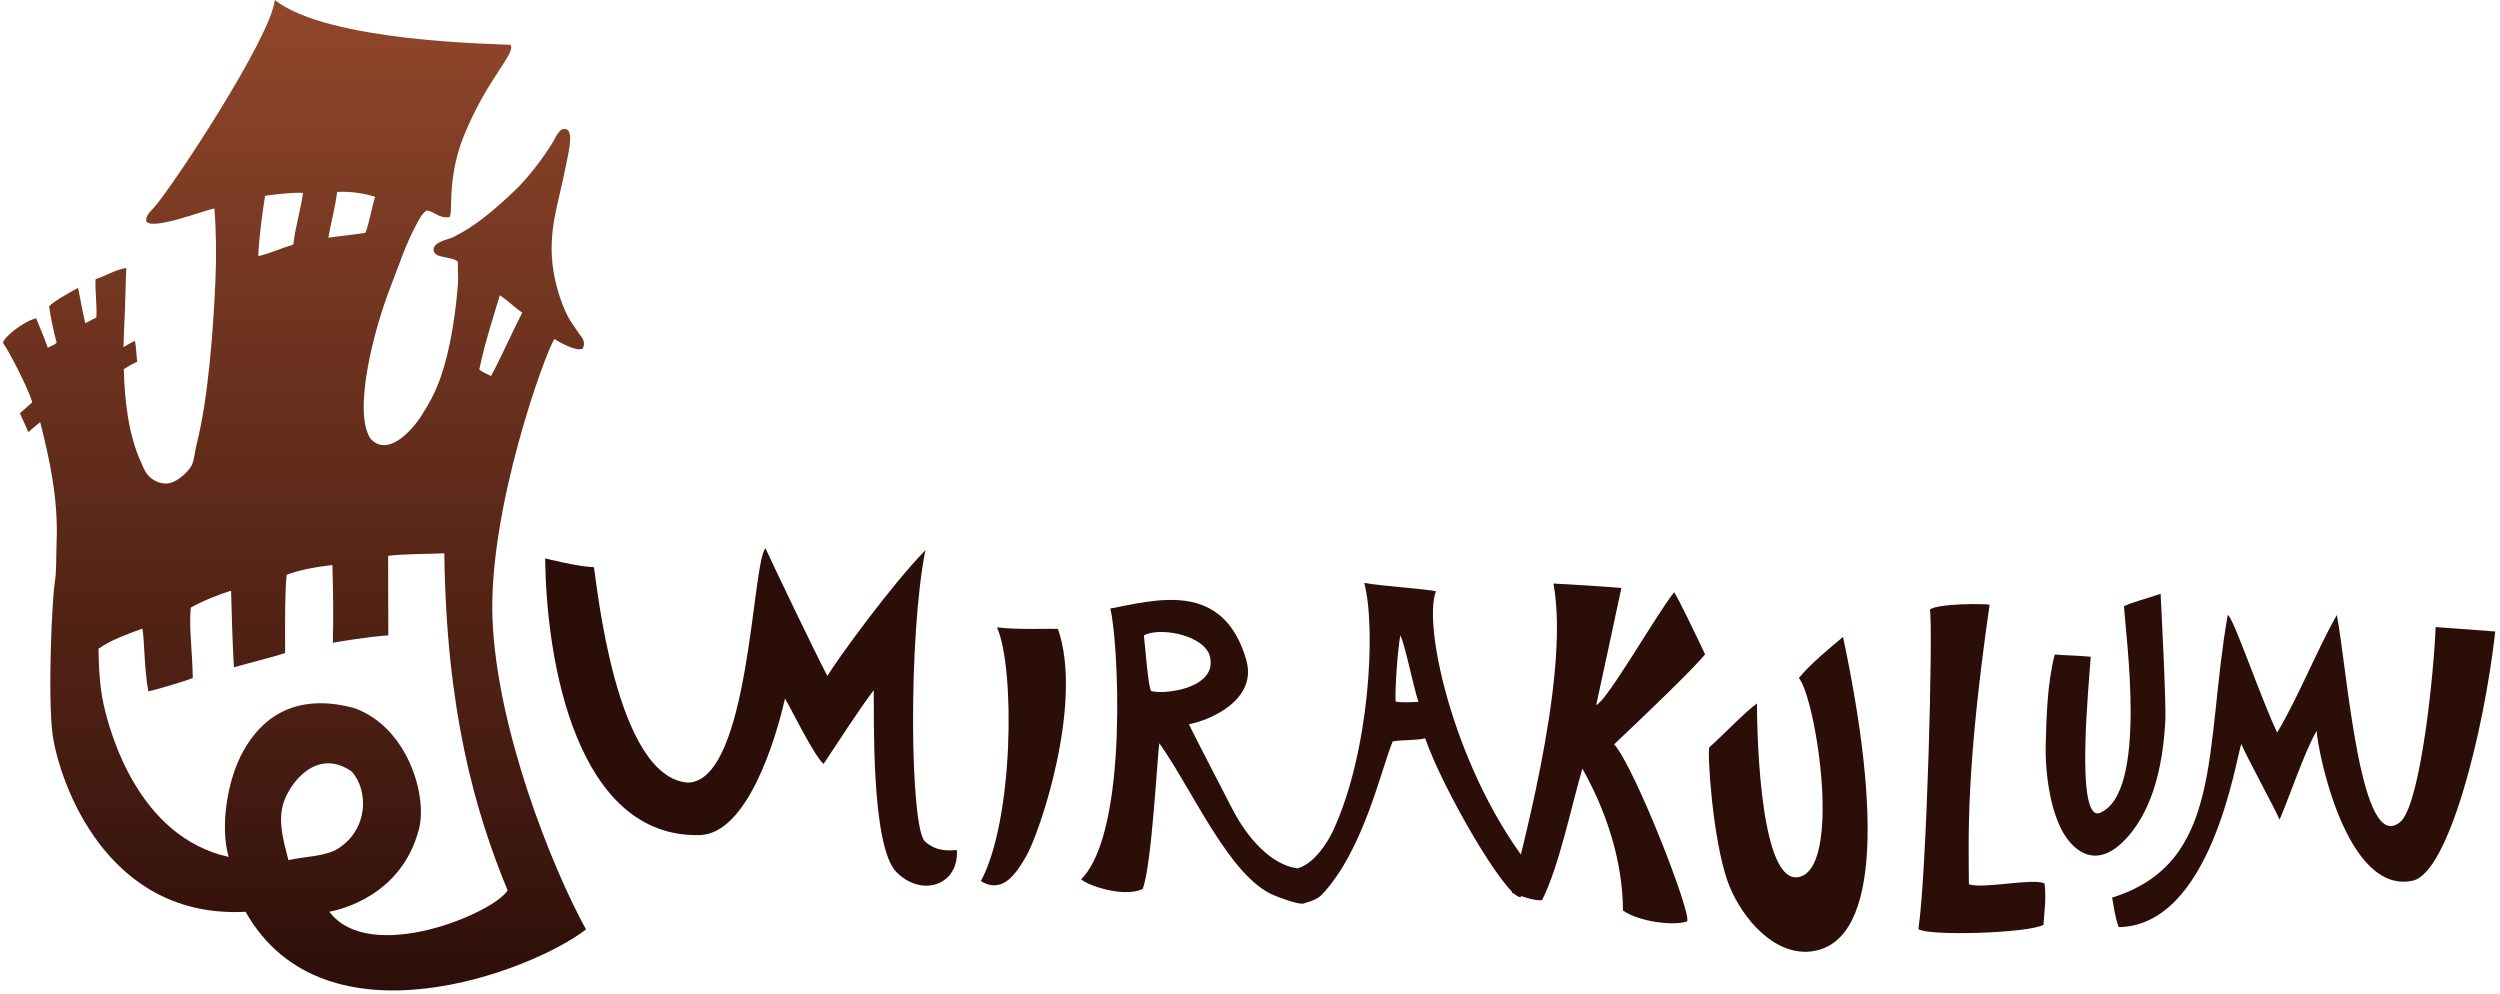
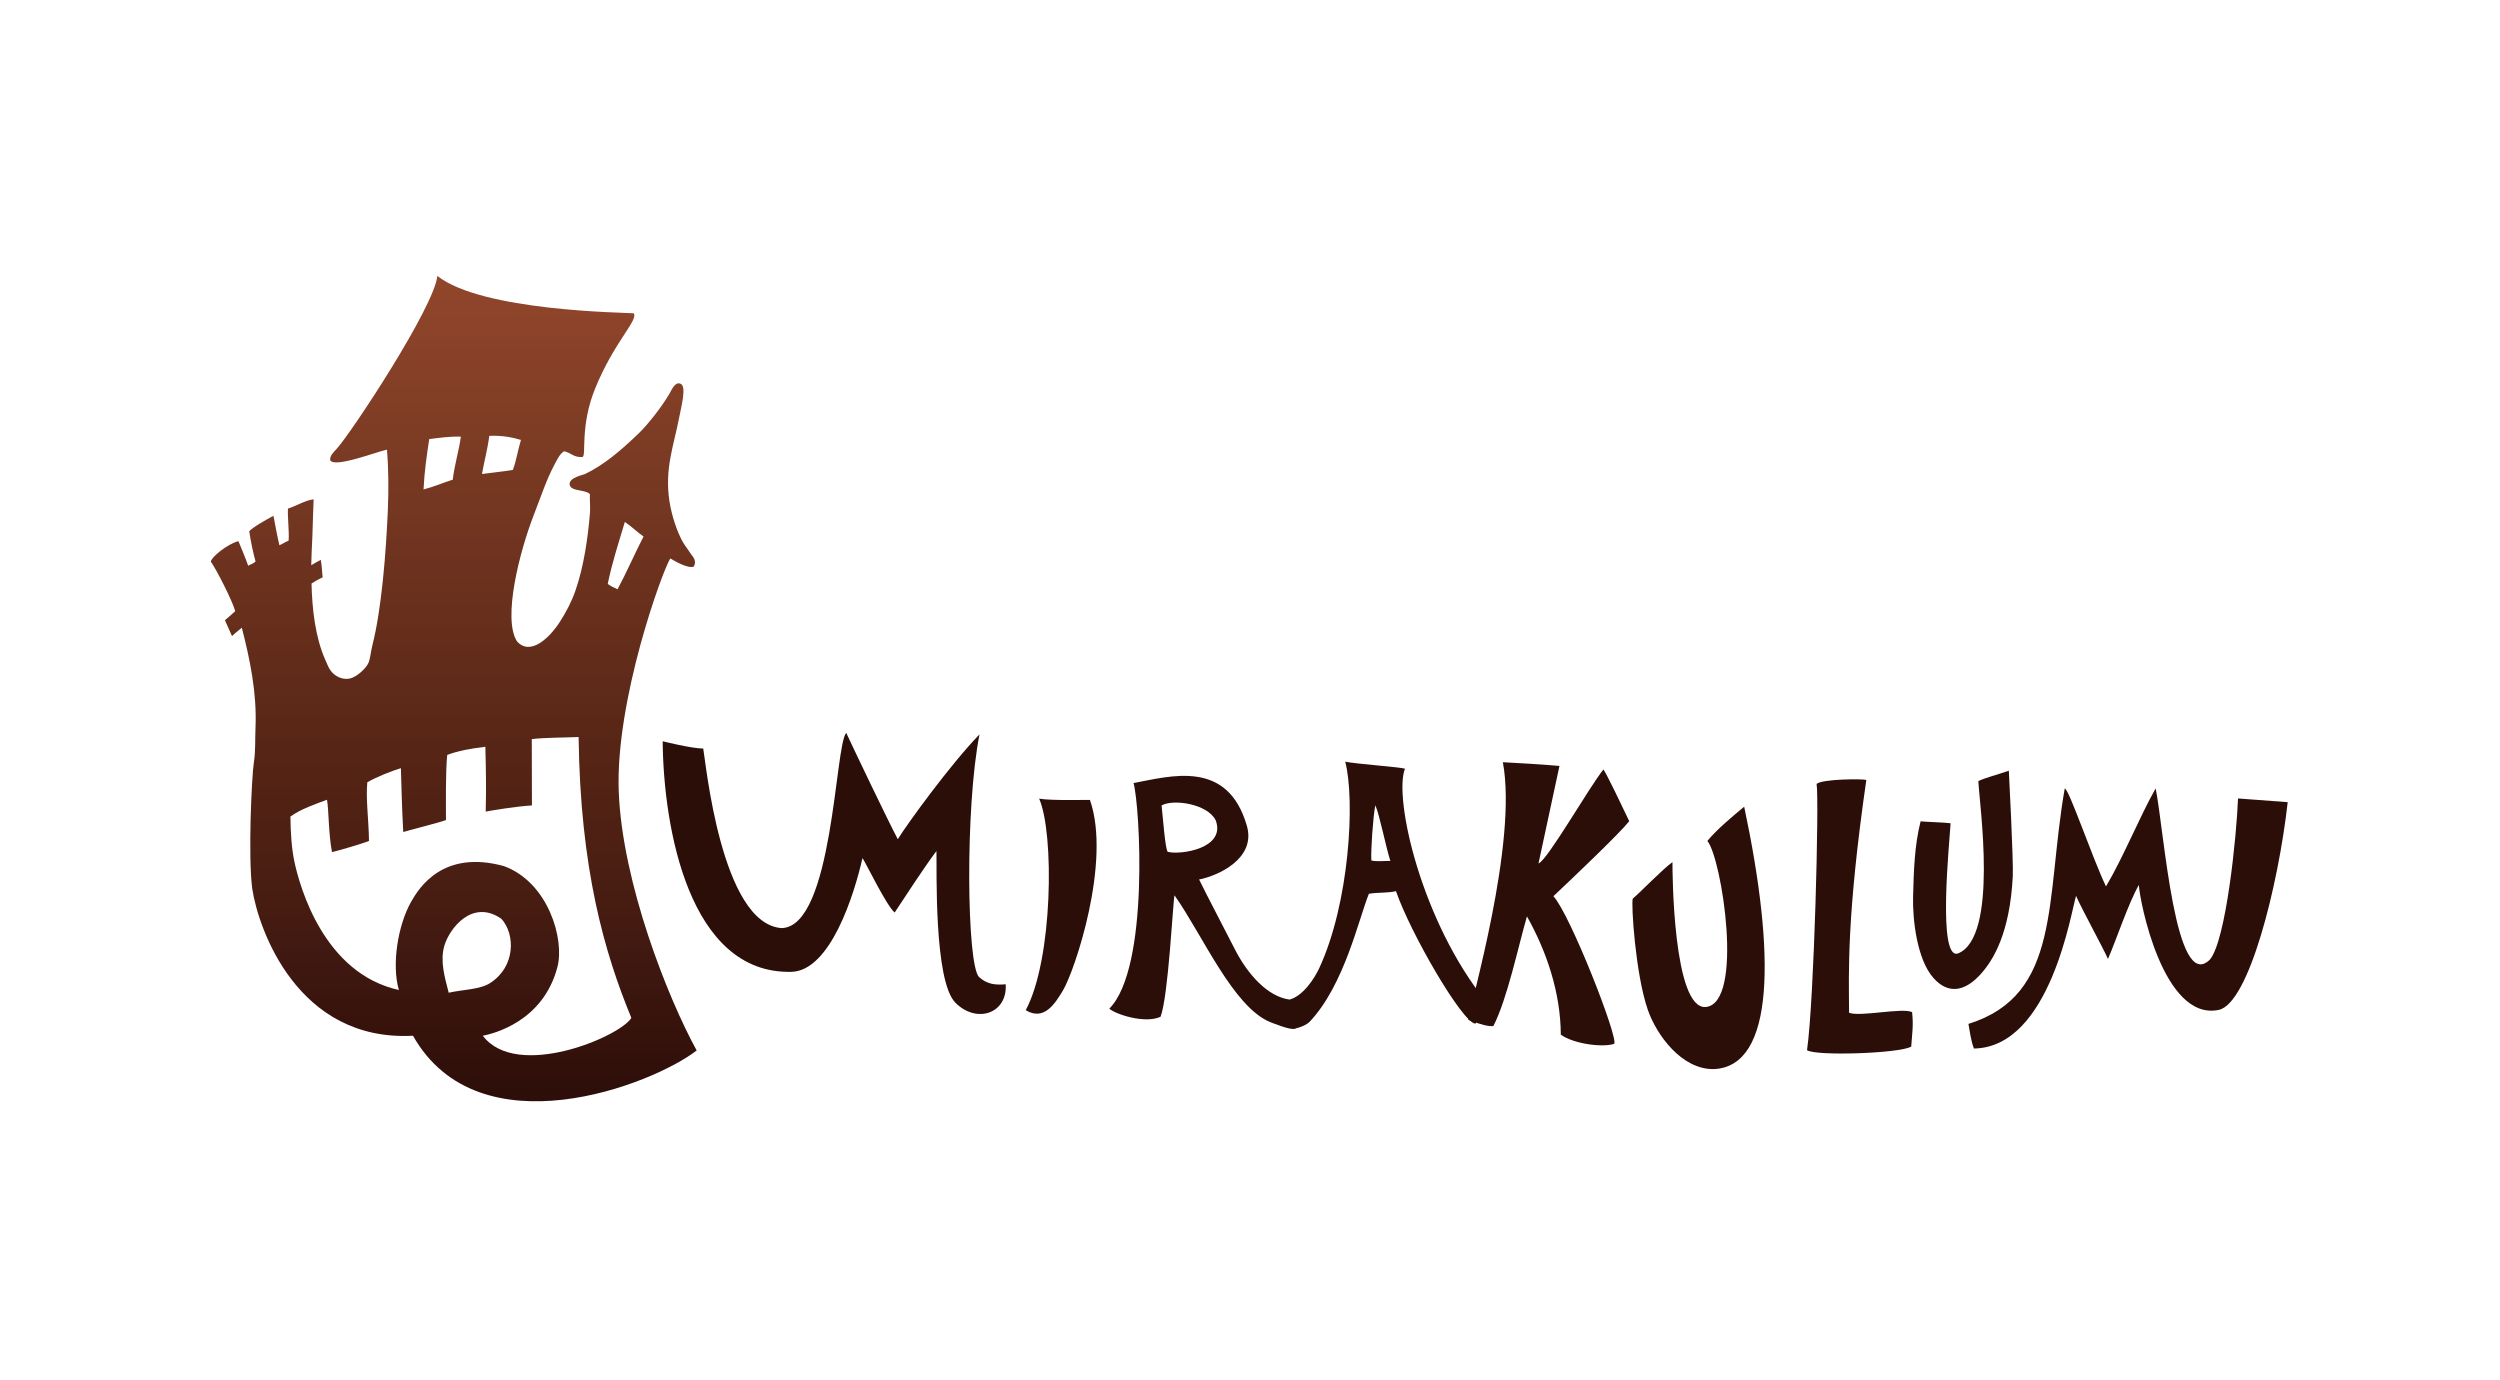
- <svg xmlns="http://www.w3.org/2000/svg" width="614.579pt" height="244.24pt" viewBox="0 0 614.579 244.24" version="1.2">
+ <svg xmlns="http://www.w3.org/2000/svg" width="737.5" height="407" viewBox="-61.46 -81.4 737.5 407" version="1.2">
  <defs>
    <clipPath id="clip1">
      <path d="M 0.742 0.012 L 145 0.012 L 145 243.48 L 0.742 243.48 Z M 0.742 0.012 " />
    </clipPath>
    <clipPath id="clip2">
      <path d="M 35.004 154.527 C 35.555 157.523 35.426 164.508 36.477 169.965 C 37.848 169.691 45.605 167.445 47.395 166.668 C 47.289 159.965 46.418 154.352 46.898 149.371 C 49.477 147.875 53.797 146.121 56.805 145.211 C 57.02 151.727 57.043 155.777 57.5 164.039 C 60.785 163.09 67.855 161.344 70.098 160.516 C 70.098 155.855 69.965 146.242 70.469 141.305 C 73.656 140.086 77.516 139.395 81.723 138.891 C 81.906 146.781 82 150.504 81.82 158.023 C 84.066 157.602 90.449 156.543 95.457 156.191 C 95.457 149.121 95.414 141.781 95.414 136.648 C 98.699 136.164 106.059 136.184 109.227 136.02 C 109.719 174.898 116.832 199.594 124.789 218.879 C 121.402 224.457 90.969 237.344 80.965 224.145 C 83.793 223.586 98.785 220.133 103 203.789 C 105.102 195.633 100.281 178.891 87.195 174.098 C 69.184 169.16 62.156 180.543 59.867 184.543 C 55.879 191.527 54.043 203.266 56.211 210.652 C 34.09 205.758 27.031 180.371 25.41 172.898 C 24.602 169.168 24.27 164.535 24.211 159.488 C 27.254 157.262 31.684 155.777 35.004 154.527 Z M 65.16 48.133 C 68.152 47.77 71.035 47.305 74.5 47.414 C 73.875 51.82 72.629 55.602 72.105 60.105 C 69.184 61.016 66.547 62.211 63.484 62.98 C 63.73 57.715 64.441 52.922 65.16 48.133 Z M 82.883 47.176 C 86.551 47.02 89.516 47.566 92.223 48.371 C 91.328 51.23 90.875 54.527 89.828 57.234 C 86.891 57.727 83.727 58 80.727 58.43 C 81.383 54.617 82.375 51.137 82.883 47.176 Z M 117.824 90.867 C 119.047 84.746 121.188 78.215 122.875 72.559 C 125.082 74.086 126.449 75.527 128.383 76.871 C 125.828 81.809 123.379 87.5 120.719 92.434 C 119.77 92.027 118.41 91.336 117.824 90.867 Z M 69.633 197.562 C 71.094 192.605 77.832 183.629 86.473 189.664 C 90.582 194.242 90.637 203.754 83.16 208.578 C 80.082 210.57 75.059 210.496 70.906 211.453 C 69.676 206.707 68.316 202.012 69.633 197.562 Z M 12.957 180.797 C 14.738 192.578 26.277 225.949 60.371 224.145 C 79.824 258.547 131.047 238.59 144.059 228.488 C 135.535 212.98 122.09 179.023 121.07 152.074 C 120.047 125.152 133.984 86.863 136.285 83.336 C 137.273 83.945 141.531 86.488 143.23 85.73 C 144.18 83.82 142.848 82.82 142.27 81.898 C 141.59 80.805 140.645 79.691 139.875 78.309 C 138.27 75.41 136.719 70.84 136.043 66.57 C 134.52 56.852 137.367 49.848 138.918 41.668 C 139.496 38.609 141.102 32.73 139.398 31.852 C 137.684 30.961 136.566 33.836 136.043 34.723 C 133.676 38.762 129.543 43.961 126.945 46.457 C 121.566 51.637 116.625 55.789 111.141 58.43 C 110.504 58.738 106.336 59.473 106.59 61.543 C 106.855 63.688 111.492 62.941 112.574 64.418 C 112.445 65.82 112.738 67.926 112.574 69.926 C 112.016 76.883 110.785 85.773 108.266 92.914 C 107.066 96.316 105.629 98.996 103.715 102.016 C 100.828 106.57 95 112.328 91.027 107.762 C 86.77 101.062 91.801 81.301 96.051 70.402 C 98.012 65.387 99.727 60.121 102.039 55.797 C 102.824 54.332 103.582 52.594 104.914 51.727 C 106.961 52.07 107.766 53.66 110.422 53.402 C 111.527 52.855 109.633 44.227 114.082 33.273 C 119.758 19.305 126.867 13.133 125.508 11.016 C 122.496 10.793 80.746 10.395 67.555 0 C 66.688 9.098 42.242 46.184 37.859 51.008 C 37.012 51.941 35.805 52.973 35.945 54.359 C 37.172 56.785 49.992 51.742 52.707 51.246 C 53.148 56.762 53.219 63.023 52.949 69.207 C 52.395 81.852 51.125 98.176 48.398 108.957 C 47.898 110.934 47.754 113.043 47.203 114.23 C 46.387 115.977 43.598 118.398 41.691 118.777 C 39.34 119.242 37.32 117.898 36.426 116.863 C 35.477 115.766 35.16 114.734 34.508 113.27 C 31.547 106.621 30.617 98.316 30.441 90.742 C 31.863 89.836 32.48 89.492 33.742 88.898 C 33.602 88.441 33.512 85.379 33.168 83.758 C 32.359 84.16 31.109 84.879 30.359 85.344 C 30.395 83.012 30.551 79.68 30.68 77.109 C 30.793 74.75 30.949 67.422 31.059 65.891 C 28.48 66.223 25.773 67.934 23.492 68.633 C 23.309 70.777 23.922 75.719 23.672 78.113 C 22.824 78.359 21.582 79.266 20.957 79.441 C 20.195 76.141 19.832 73.996 19.207 70.754 C 16.965 71.961 12.891 74.27 12.07 75.332 C 12.516 78.402 13.305 82.043 13.93 84.223 C 13.277 84.918 12.621 84.973 11.758 85.488 C 10.449 81.855 9.656 80.25 8.879 78.238 C 5.512 79.109 0.758 83.078 0.742 84.293 C 2.34 86.488 7.238 96.121 7.93 98.902 C 6.965 99.762 6.414 100.312 4.887 101.559 C 5.48 102.809 6.383 104.961 6.977 106.238 C 8.035 105.207 9.035 104.523 9.875 103.773 C 12.23 112.953 14.348 122.887 13.914 133.148 C 13.77 136.586 13.953 140.203 13.438 143.441 C 12.793 147.453 11.684 171.281 12.957 180.797 " />
    </clipPath>
    <linearGradient id="linear0" gradientUnits="userSpaceOnUse" x1="0" y1="0" x2="1" y2="0" gradientTransform="matrix(-0.0000109659,243.4824,-243.4824,-0.0000109659,72.4014,-0.000000000000052805)">
      <stop offset="0" style="stop-color:rgb(57.256%,27.843%,16.862%);stop-opacity:1;" />
      <stop offset="0.004" style="stop-color:rgb(56.863%,27.451%,16.862%);stop-opacity:1;" />
      <stop offset="0.008" style="stop-color:rgb(56.863%,27.451%,16.862%);stop-opacity:1;" />
      <stop offset="0.016" style="stop-color:rgb(56.471%,27.451%,16.862%);stop-opacity:1;" />
      <stop offset="0.02" style="stop-color:rgb(56.471%,27.058%,16.47%);stop-opacity:1;" />
      <stop offset="0.023" style="stop-color:rgb(56.471%,27.058%,16.47%);stop-opacity:1;" />
      <stop offset="0.027" style="stop-color:rgb(56.079%,27.058%,16.47%);stop-opacity:1;" />
      <stop offset="0.031" style="stop-color:rgb(55.687%,26.666%,16.47%);stop-opacity:1;" />
      <stop offset="0.039" style="stop-color:rgb(55.687%,26.666%,16.47%);stop-opacity:1;" />
      <stop offset="0.047" style="stop-color:rgb(55.295%,26.666%,16.078%);stop-opacity:1;" />
      <stop offset="0.055" style="stop-color:rgb(54.903%,26.274%,16.078%);stop-opacity:1;" />
      <stop offset="0.062" style="stop-color:rgb(54.51%,26.274%,16.078%);stop-opacity:1;" />
      <stop offset="0.07" style="stop-color:rgb(54.51%,26.274%,16.078%);stop-opacity:1;" />
      <stop offset="0.078" style="stop-color:rgb(54.118%,25.882%,15.686%);stop-opacity:1;" />
      <stop offset="0.086" style="stop-color:rgb(53.726%,25.49%,15.686%);stop-opacity:1;" />
      <stop offset="0.094" style="stop-color:rgb(53.334%,25.49%,15.686%);stop-opacity:1;" />
      <stop offset="0.102" style="stop-color:rgb(52.942%,25.49%,15.686%);stop-opacity:1;" />
      <stop offset="0.109" style="stop-color:rgb(52.942%,25.098%,15.686%);stop-opacity:1;" />
      <stop offset="0.117" style="stop-color:rgb(52.55%,25.098%,15.294%);stop-opacity:1;" />
      <stop offset="0.125" style="stop-color:rgb(52.158%,25.098%,15.294%);stop-opacity:1;" />
      <stop offset="0.133" style="stop-color:rgb(51.765%,24.706%,15.294%);stop-opacity:1;" />
      <stop offset="0.137" style="stop-color:rgb(51.373%,24.706%,14.902%);stop-opacity:1;" />
      <stop offset="0.141" style="stop-color:rgb(51.373%,24.706%,14.902%);stop-opacity:1;" />
      <stop offset="0.148" style="stop-color:rgb(51.373%,24.706%,14.902%);stop-opacity:1;" />
      <stop offset="0.152" style="stop-color:rgb(50.981%,24.313%,14.902%);stop-opacity:1;" />
      <stop offset="0.156" style="stop-color:rgb(50.589%,24.313%,14.51%);stop-opacity:1;" />
      <stop offset="0.164" style="stop-color:rgb(50.589%,24.313%,14.51%);stop-opacity:1;" />
      <stop offset="0.172" style="stop-color:rgb(50.197%,23.921%,14.51%);stop-opacity:1;" />
      <stop offset="0.18" style="stop-color:rgb(49.803%,23.921%,14.51%);stop-opacity:1;" />
      <stop offset="0.184" style="stop-color:rgb(49.411%,23.529%,14.51%);stop-opacity:1;" />
      <stop offset="0.188" style="stop-color:rgb(49.019%,23.529%,14.117%);stop-opacity:1;" />
      <stop offset="0.195" style="stop-color:rgb(49.019%,23.529%,14.117%);stop-opacity:1;" />
      <stop offset="0.203" style="stop-color:rgb(49.019%,23.137%,14.117%);stop-opacity:1;" />
      <stop offset="0.211" style="stop-color:rgb(48.627%,23.137%,14.117%);stop-opacity:1;" />
      <stop offset="0.215" style="stop-color:rgb(48.235%,23.137%,13.725%);stop-opacity:1;" />
      <stop offset="0.219" style="stop-color:rgb(48.235%,22.745%,13.725%);stop-opacity:1;" />
      <stop offset="0.227" style="stop-color:rgb(48.235%,22.745%,13.725%);stop-opacity:1;" />
      <stop offset="0.23" style="stop-color:rgb(47.842%,22.745%,13.725%);stop-opacity:1;" />
      <stop offset="0.234" style="stop-color:rgb(47.45%,22.745%,13.725%);stop-opacity:1;" />
      <stop offset="0.238" style="stop-color:rgb(47.058%,22.353%,13.333%);stop-opacity:1;" />
      <stop offset="0.242" style="stop-color:rgb(47.058%,22.353%,13.333%);stop-opacity:1;" />
      <stop offset="0.246" style="stop-color:rgb(47.058%,21.96%,13.333%);stop-opacity:1;" />
      <stop offset="0.25" style="stop-color:rgb(46.666%,21.96%,13.333%);stop-opacity:1;" />
      <stop offset="0.258" style="stop-color:rgb(46.666%,21.96%,13.333%);stop-opacity:1;" />
      <stop offset="0.262" style="stop-color:rgb(46.274%,21.96%,12.941%);stop-opacity:1;" />
      <stop offset="0.266" style="stop-color:rgb(45.882%,21.568%,12.941%);stop-opacity:1;" />
      <stop offset="0.273" style="stop-color:rgb(45.882%,21.568%,12.941%);stop-opacity:1;" />
      <stop offset="0.277" style="stop-color:rgb(45.49%,21.568%,12.941%);stop-opacity:1;" />
      <stop offset="0.281" style="stop-color:rgb(45.49%,21.568%,12.941%);stop-opacity:1;" />
      <stop offset="0.289" style="stop-color:rgb(45.49%,21.568%,12.941%);stop-opacity:1;" />
      <stop offset="0.293" style="stop-color:rgb(45.097%,21.176%,12.549%);stop-opacity:1;" />
      <stop offset="0.297" style="stop-color:rgb(45.097%,21.176%,12.549%);stop-opacity:1;" />
      <stop offset="0.301" style="stop-color:rgb(44.705%,20.784%,12.549%);stop-opacity:1;" />
      <stop offset="0.305" style="stop-color:rgb(44.313%,20.784%,12.549%);stop-opacity:1;" />
      <stop offset="0.312" style="stop-color:rgb(44.313%,20.784%,12.549%);stop-opacity:1;" />
      <stop offset="0.32" style="stop-color:rgb(43.921%,20.392%,12.549%);stop-opacity:1;" />
      <stop offset="0.324" style="stop-color:rgb(43.529%,20.392%,12.549%);stop-opacity:1;" />
      <stop offset="0.328" style="stop-color:rgb(43.529%,20%,12.549%);stop-opacity:1;" />
      <stop offset="0.336" style="stop-color:rgb(43.529%,20%,12.549%);stop-opacity:1;" />
      <stop offset="0.344" style="stop-color:rgb(43.137%,20%,12.157%);stop-opacity:1;" />
      <stop offset="0.348" style="stop-color:rgb(42.744%,19.608%,12.157%);stop-opacity:1;" />
      <stop offset="0.352" style="stop-color:rgb(42.744%,19.608%,12.157%);stop-opacity:1;" />
      <stop offset="0.355" style="stop-color:rgb(42.352%,19.608%,11.765%);stop-opacity:1;" />
      <stop offset="0.359" style="stop-color:rgb(42.352%,19.608%,11.765%);stop-opacity:1;" />
      <stop offset="0.363" style="stop-color:rgb(41.96%,19.608%,11.765%);stop-opacity:1;" />
      <stop offset="0.367" style="stop-color:rgb(41.96%,19.608%,11.765%);stop-opacity:1;" />
      <stop offset="0.371" style="stop-color:rgb(41.96%,19.215%,11.765%);stop-opacity:1;" />
      <stop offset="0.375" style="stop-color:rgb(41.568%,19.215%,11.372%);stop-opacity:1;" />
      <stop offset="0.383" style="stop-color:rgb(41.568%,19.215%,11.372%);stop-opacity:1;" />
      <stop offset="0.387" style="stop-color:rgb(41.176%,19.215%,11.372%);stop-opacity:1;" />
      <stop offset="0.391" style="stop-color:rgb(41.176%,18.823%,11.372%);stop-opacity:1;" />
      <stop offset="0.395" style="stop-color:rgb(41.176%,18.823%,10.98%);stop-opacity:1;" />
      <stop offset="0.398" style="stop-color:rgb(41.176%,18.823%,10.98%);stop-opacity:1;" />
      <stop offset="0.402" style="stop-color:rgb(40.784%,18.823%,10.98%);stop-opacity:1;" />
      <stop offset="0.406" style="stop-color:rgb(40.784%,18.823%,10.98%);stop-opacity:1;" />
      <stop offset="0.41" style="stop-color:rgb(40.392%,18.431%,10.98%);stop-opacity:1;" />
      <stop offset="0.414" style="stop-color:rgb(40.392%,18.431%,10.98%);stop-opacity:1;" />
      <stop offset="0.422" style="stop-color:rgb(40.392%,18.431%,10.98%);stop-opacity:1;" />
      <stop offset="0.426" style="stop-color:rgb(39.999%,18.039%,10.588%);stop-opacity:1;" />
      <stop offset="0.43" style="stop-color:rgb(39.607%,18.039%,10.588%);stop-opacity:1;" />
      <stop offset="0.438" style="stop-color:rgb(39.607%,18.039%,10.588%);stop-opacity:1;" />
      <stop offset="0.441" style="stop-color:rgb(39.215%,18.039%,10.588%);stop-opacity:1;" />
      <stop offset="0.445" style="stop-color:rgb(39.215%,18.039%,10.588%);stop-opacity:1;" />
      <stop offset="0.449" style="stop-color:rgb(38.823%,17.647%,10.196%);stop-opacity:1;" />
      <stop offset="0.453" style="stop-color:rgb(38.823%,17.647%,10.196%);stop-opacity:1;" />
      <stop offset="0.457" style="stop-color:rgb(38.431%,17.255%,10.196%);stop-opacity:1;" />
      <stop offset="0.461" style="stop-color:rgb(38.431%,17.255%,10.196%);stop-opacity:1;" />
      <stop offset="0.469" style="stop-color:rgb(38.431%,17.255%,10.196%);stop-opacity:1;" />
      <stop offset="0.477" style="stop-color:rgb(38.039%,17.255%,10.196%);stop-opacity:1;" />
      <stop offset="0.48" style="stop-color:rgb(37.646%,16.862%,10.196%);stop-opacity:1;" />
      <stop offset="0.484" style="stop-color:rgb(37.254%,16.862%,10.196%);stop-opacity:1;" />
      <stop offset="0.488" style="stop-color:rgb(37.254%,16.47%,9.804%);stop-opacity:1;" />
      <stop offset="0.492" style="stop-color:rgb(37.254%,16.47%,9.804%);stop-opacity:1;" />
      <stop offset="0.496" style="stop-color:rgb(36.862%,16.47%,9.804%);stop-opacity:1;" />
      <stop offset="0.5" style="stop-color:rgb(36.862%,16.47%,9.804%);stop-opacity:1;" />
      <stop offset="0.508" style="stop-color:rgb(36.862%,16.47%,9.804%);stop-opacity:1;" />
      <stop offset="0.512" style="stop-color:rgb(36.47%,16.078%,9.804%);stop-opacity:1;" />
      <stop offset="0.516" style="stop-color:rgb(36.47%,16.078%,9.412%);stop-opacity:1;" />
      <stop offset="0.52" style="stop-color:rgb(36.078%,15.686%,9.412%);stop-opacity:1;" />
      <stop offset="0.523" style="stop-color:rgb(36.078%,15.686%,9.412%);stop-opacity:1;" />
      <stop offset="0.531" style="stop-color:rgb(36.078%,15.686%,9.412%);stop-opacity:1;" />
      <stop offset="0.535" style="stop-color:rgb(35.686%,15.294%,9.019%);stop-opacity:1;" />
      <stop offset="0.539" style="stop-color:rgb(35.294%,15.294%,9.019%);stop-opacity:1;" />
      <stop offset="0.547" style="stop-color:rgb(35.294%,15.294%,9.019%);stop-opacity:1;" />
      <stop offset="0.555" style="stop-color:rgb(34.901%,15.294%,9.019%);stop-opacity:1;" />
      <stop offset="0.559" style="stop-color:rgb(34.509%,14.902%,8.627%);stop-opacity:1;" />
      <stop offset="0.562" style="stop-color:rgb(34.509%,14.902%,8.627%);stop-opacity:1;" />
      <stop offset="0.566" style="stop-color:rgb(34.117%,14.51%,8.627%);stop-opacity:1;" />
      <stop offset="0.57" style="stop-color:rgb(34.117%,14.51%,8.627%);stop-opacity:1;" />
      <stop offset="0.574" style="stop-color:rgb(34.117%,14.51%,8.235%);stop-opacity:1;" />
      <stop offset="0.578" style="stop-color:rgb(34.117%,14.51%,8.235%);stop-opacity:1;" />
      <stop offset="0.586" style="stop-color:rgb(33.725%,14.51%,8.235%);stop-opacity:1;" />
      <stop offset="0.59" style="stop-color:rgb(33.333%,14.117%,8.235%);stop-opacity:1;" />
      <stop offset="0.594" style="stop-color:rgb(33.333%,14.117%,7.843%);stop-opacity:1;" />
      <stop offset="0.598" style="stop-color:rgb(32.941%,13.725%,7.843%);stop-opacity:1;" />
      <stop offset="0.602" style="stop-color:rgb(32.941%,13.725%,7.843%);stop-opacity:1;" />
      <stop offset="0.609" style="stop-color:rgb(32.941%,13.725%,7.843%);stop-opacity:1;" />
      <stop offset="0.617" style="stop-color:rgb(32.549%,13.725%,7.843%);stop-opacity:1;" />
      <stop offset="0.621" style="stop-color:rgb(32.156%,13.725%,7.843%);stop-opacity:1;" />
      <stop offset="0.625" style="stop-color:rgb(32.156%,13.725%,7.843%);stop-opacity:1;" />
      <stop offset="0.629" style="stop-color:rgb(31.764%,13.333%,7.843%);stop-opacity:1;" />
      <stop offset="0.633" style="stop-color:rgb(31.764%,13.333%,7.843%);stop-opacity:1;" />
      <stop offset="0.637" style="stop-color:rgb(31.372%,13.333%,7.843%);stop-opacity:1;" />
      <stop offset="0.641" style="stop-color:rgb(31.372%,13.333%,7.843%);stop-opacity:1;" />
      <stop offset="0.648" style="stop-color:rgb(31.372%,13.333%,7.843%);stop-opacity:1;" />
      <stop offset="0.656" style="stop-color:rgb(30.98%,12.941%,7.451%);stop-opacity:1;" />
      <stop offset="0.66" style="stop-color:rgb(30.588%,12.549%,7.451%);stop-opacity:1;" />
      <stop offset="0.664" style="stop-color:rgb(30.588%,12.549%,7.451%);stop-opacity:1;" />
      <stop offset="0.672" style="stop-color:rgb(30.588%,12.549%,7.451%);stop-opacity:1;" />
      <stop offset="0.676" style="stop-color:rgb(30.196%,12.549%,7.451%);stop-opacity:1;" />
      <stop offset="0.68" style="stop-color:rgb(30.196%,12.549%,7.451%);stop-opacity:1;" />
      <stop offset="0.688" style="stop-color:rgb(30.196%,12.549%,7.451%);stop-opacity:1;" />
      <stop offset="0.691" style="stop-color:rgb(29.803%,12.549%,7.451%);stop-opacity:1;" />
      <stop offset="0.695" style="stop-color:rgb(29.803%,12.549%,7.451%);stop-opacity:1;" />
      <stop offset="0.703" style="stop-color:rgb(29.803%,12.157%,7.451%);stop-opacity:1;" />
      <stop offset="0.711" style="stop-color:rgb(29.411%,12.157%,7.451%);stop-opacity:1;" />
      <stop offset="0.719" style="stop-color:rgb(29.019%,12.157%,7.451%);stop-opacity:1;" />
      <stop offset="0.727" style="stop-color:rgb(29.019%,11.765%,7.059%);stop-opacity:1;" />
      <stop offset="0.734" style="stop-color:rgb(28.627%,11.765%,7.059%);stop-opacity:1;" />
      <stop offset="0.738" style="stop-color:rgb(28.235%,11.372%,7.059%);stop-opacity:1;" />
      <stop offset="0.742" style="stop-color:rgb(28.235%,11.372%,7.059%);stop-opacity:1;" />
      <stop offset="0.75" style="stop-color:rgb(28.235%,11.372%,6.667%);stop-opacity:1;" />
      <stop offset="0.758" style="stop-color:rgb(27.843%,10.98%,6.667%);stop-opacity:1;" />
      <stop offset="0.766" style="stop-color:rgb(27.451%,10.98%,6.667%);stop-opacity:1;" />
      <stop offset="0.781" style="stop-color:rgb(27.058%,10.588%,6.667%);stop-opacity:1;" />
      <stop offset="0.789" style="stop-color:rgb(26.666%,10.588%,6.667%);stop-opacity:1;" />
      <stop offset="0.797" style="stop-color:rgb(26.274%,10.196%,6.667%);stop-opacity:1;" />
      <stop offset="0.805" style="stop-color:rgb(25.882%,10.196%,6.667%);stop-opacity:1;" />
      <stop offset="0.812" style="stop-color:rgb(25.49%,10.196%,6.667%);stop-opacity:1;" />
      <stop offset="0.816" style="stop-color:rgb(25.098%,9.804%,6.667%);stop-opacity:1;" />
      <stop offset="0.82" style="stop-color:rgb(24.706%,9.804%,6.667%);stop-opacity:1;" />
      <stop offset="0.828" style="stop-color:rgb(24.706%,9.412%,6.274%);stop-opacity:1;" />
      <stop offset="0.836" style="stop-color:rgb(24.313%,9.412%,6.274%);stop-opacity:1;" />
      <stop offset="0.844" style="stop-color:rgb(23.921%,9.019%,6.274%);stop-opacity:1;" />
      <stop offset="0.852" style="stop-color:rgb(23.529%,9.019%,5.882%);stop-opacity:1;" />
      <stop offset="0.859" style="stop-color:rgb(23.529%,8.627%,5.882%);stop-opacity:1;" />
      <stop offset="0.867" style="stop-color:rgb(23.137%,8.627%,5.882%);stop-opacity:1;" />
      <stop offset="0.875" style="stop-color:rgb(22.745%,8.235%,5.49%);stop-opacity:1;" />
      <stop offset="0.879" style="stop-color:rgb(22.353%,7.843%,5.098%);stop-opacity:1;" />
      <stop offset="0.883" style="stop-color:rgb(22.353%,7.843%,5.098%);stop-opacity:1;" />
      <stop offset="0.891" style="stop-color:rgb(22.353%,7.843%,5.098%);stop-opacity:1;" />
      <stop offset="0.898" style="stop-color:rgb(21.96%,7.451%,4.706%);stop-opacity:1;" />
      <stop offset="0.906" style="stop-color:rgb(21.568%,7.451%,4.706%);stop-opacity:1;" />
      <stop offset="0.914" style="stop-color:rgb(21.176%,7.059%,4.314%);stop-opacity:1;" />
      <stop offset="0.922" style="stop-color:rgb(20.784%,7.059%,4.314%);stop-opacity:1;" />
      <stop offset="0.938" style="stop-color:rgb(20.392%,6.667%,4.314%);stop-opacity:1;" />
      <stop offset="0.941" style="stop-color:rgb(20%,6.667%,4.314%);stop-opacity:1;" />
      <stop offset="0.945" style="stop-color:rgb(19.608%,6.667%,4.314%);stop-opacity:1;" />
      <stop offset="0.949" style="stop-color:rgb(19.215%,6.274%,4.314%);stop-opacity:1;" />
      <stop offset="0.953" style="stop-color:rgb(19.215%,6.274%,4.314%);stop-opacity:1;" />
      <stop offset="0.961" style="stop-color:rgb(19.215%,6.274%,3.922%);stop-opacity:1;" />
      <stop offset="0.969" style="stop-color:rgb(18.823%,5.882%,3.922%);stop-opacity:1;" />
      <stop offset="0.977" style="stop-color:rgb(18.431%,5.882%,3.922%);stop-opacity:1;" />
      <stop offset="0.984" style="stop-color:rgb(18.039%,5.49%,3.529%);stop-opacity:1;" />
      <stop offset="0.992" style="stop-color:rgb(17.647%,5.49%,3.529%);stop-opacity:1;" />
      <stop offset="1" style="stop-color:rgb(17.255%,5.49%,3.529%);stop-opacity:1;" />
    </linearGradient>
    <clipPath id="clip3">
      <path d="M 519 151 L 613.414 151 L 613.414 228 L 519 228 Z M 519 151 " />
    </clipPath>
  </defs>
  <g id="surface1">
    <g clip-path="url(#clip1)" clip-rule="nonzero">
      <g clip-path="url(#clip2)" clip-rule="nonzero">
        <path style=" stroke:none;fill-rule:nonzero;fill:url(#linear0);" d="M 144.18 0.012 L 0.742 0.012 L 0.742 243.48 L 144.18 243.48 Z M 144.18 0.012 " />
      </g>
    </g>
    <path style=" stroke:none;fill-rule:evenodd;fill:rgb(17.255%,5.49%,3.529%);fill-opacity:1;" d="M 484.016 217.371 C 487.359 218.633 499.863 215.77 502.617 217.188 C 503.051 221.324 502.594 223.531 502.355 227.344 C 498.773 229.406 474.051 230.18 471.609 228.398 C 473.695 214.219 475.242 153.875 474.43 149.855 C 476.188 148.367 488 148.336 489.102 148.68 C 483.27 189.246 483.945 205.324 484.016 217.371 " />
    <path style=" stroke:none;fill-rule:evenodd;fill:rgb(17.255%,5.49%,3.529%);fill-opacity:1;" d="M 444.191 233.98 C 434.68 234.219 427.223 223.914 424.664 216.555 C 420.957 205.895 419.684 185.008 420.207 183.699 C 422.559 181.703 429.215 174.809 431.918 172.926 C 431.895 175.82 432.109 216.355 441.723 215.672 C 453.137 214.59 446.477 171.773 442.215 166.676 C 445.078 163.184 449.848 159.262 453.074 156.578 C 462.301 200.027 462.184 233.148 444.191 233.98 " />
    <path style=" stroke:none;fill-rule:evenodd;fill:rgb(17.255%,5.49%,3.529%);fill-opacity:1;" d="M 419.164 160.844 C 416.48 164.285 403.168 176.977 396.797 182.977 C 401.762 188.348 416.102 225.027 414.719 226.531 C 411.234 227.688 402.707 226.52 398.977 223.828 C 398.918 211.395 394.773 199.219 388.992 188.941 C 386.363 198.004 383.199 213.234 379.086 221.289 C 377.641 221.445 375.477 220.906 371.699 219.465 C 372.242 214.859 386.328 167.25 381.883 143.453 C 387.273 143.758 392.965 144.055 398.582 144.551 C 396.629 153.77 394.406 164.07 392.398 173.32 C 395.043 172.375 407.141 151.121 411.555 145.578 C 412.727 147.352 416.949 156.172 419.164 160.844 " />
    <path style=" stroke:none;fill-rule:evenodd;fill:rgb(17.255%,5.49%,3.529%);fill-opacity:1;" d="M 260.07 154.59 C 266.453 172.766 255.582 205.023 252.09 210.816 C 249.816 214.59 246.574 219.906 241.129 216.605 C 249.195 201.617 249.57 164.305 245.086 154.211 C 248.965 154.84 259.035 154.516 260.07 154.59 " />
    <path style=" stroke:none;fill-rule:nonzero;fill:rgb(17.255%,5.49%,3.529%);fill-opacity:1;" d="M 172.004 205.293 C 183.531 205.012 190.566 182.398 192.973 171.723 C 194.184 173.59 200.07 185.801 202.465 187.797 C 205.879 182.641 211.082 174.586 214.793 169.652 C 214.938 174.77 213.977 207.996 220.391 214.41 C 226.723 220.738 235.797 217.512 235.219 208.961 C 232.312 209.207 229.797 209.039 227.387 206.855 C 223.715 203.523 223.223 156.656 227.496 135.246 C 218.992 143.984 206.176 161.641 203.387 166.164 C 200.223 160.148 190.734 140.293 188.184 134.805 C 184.836 138.168 184.336 191.934 169.148 192.391 C 151.207 191.184 146.707 142.961 145.992 139.422 C 142.422 139.391 134.031 137.27 134.031 137.27 C 134.25 162.812 141.832 206.023 172.004 205.293 " />
    <path style=" stroke:none;fill-rule:nonzero;fill:rgb(17.255%,5.49%,3.529%);fill-opacity:1;" d="M 522.152 149.004 C 522.465 155.98 528.164 194.969 516.172 199.859 C 510.051 202.047 513.605 167.504 513.969 161.461 C 512.008 161.195 506.805 161.078 505.121 160.895 C 503.301 167.906 503.066 176.098 502.898 183.297 C 502.746 189.684 503.984 201.605 508.945 207.152 C 513.355 212.07 518.246 210.992 522.719 206.102 C 526.629 201.832 531.449 193.781 532.309 177.137 C 532.543 172.621 531.145 145.965 531.145 145.965 C 527.445 147.242 524.523 147.934 522.152 149.004 " />
    <g clip-path="url(#clip3)" clip-rule="nonzero">
      <path style=" stroke:none;fill-rule:nonzero;fill:rgb(17.255%,5.49%,3.529%);fill-opacity:1;" d="M 613.414 155.238 L 598.754 154.145 C 598.348 165.172 595.227 196.062 590.449 201.688 C 580.164 211.801 577.008 163.906 574.461 151.18 C 569.762 159.438 564.969 171.426 559.805 180.09 C 555.703 171.531 548.777 151 547.633 151.219 C 541.914 184.031 546.66 212.125 519.227 220.652 C 519.648 222.777 519.883 225.344 520.844 227.918 C 543.488 227.562 549.594 187.027 550.977 182.879 C 552.609 186.688 558.594 197.508 560.398 201.492 C 562.926 195.613 566.445 184.996 569.504 179.664 C 569.723 184.316 576.648 219.918 593.051 216.523 C 601.902 214.699 610.613 180.156 613.414 155.238 " />
    </g>
    <path style=" stroke:none;fill-rule:nonzero;fill:rgb(17.255%,5.49%,3.529%);fill-opacity:1;" d="M 343.086 172.43 C 342.891 169.711 343.602 159.328 344.262 156.152 C 345.52 159.008 347.344 168.352 348.691 172.57 C 347.676 172.512 344.398 172.859 343.086 172.43 Z M 283.004 169.891 C 282.238 168.809 281.594 159.641 281.207 156.207 C 284.574 154.25 294.75 155.684 297.184 160.605 C 300.234 168.934 286.754 170.867 283.004 169.891 Z M 353.004 145.359 C 351.625 144.891 339.109 144.016 335.383 143.305 C 338.344 154.621 336.637 185.113 327.668 204.309 C 326.477 206.859 323.145 212.352 318.941 213.48 L 318.938 213.469 C 312.527 212.617 306.586 206.082 302.723 198.445 C 300.488 194.016 294.676 182.98 292.273 178.051 C 297.867 176.945 309.168 171.887 306.363 162.199 C 300.672 142.516 283.957 147.543 272.934 149.602 C 274.789 156.016 277.699 204.191 265.789 216.145 C 267.391 217.703 276.18 220.715 280.898 218.551 C 283.207 212.691 284.574 184.328 285.02 182.723 C 293.281 194.414 302.262 215.547 313.195 220.098 C 314.293 220.523 318.926 222.383 320.23 222.109 C 320.371 222.121 320.516 222.164 320.652 222.172 L 320.621 222.023 C 322.281 221.633 323.887 220.996 324.895 220.012 C 335.137 209.172 339.363 189.652 342.363 182.262 C 345.246 181.793 347.582 182.105 350.355 181.5 C 354.578 193.797 369.961 220.375 373.781 220.582 C 374.93 218.539 376.27 217.074 377.125 214.328 C 357.832 190.574 349.609 154.016 353.004 145.359 " />
  </g>
</svg>
